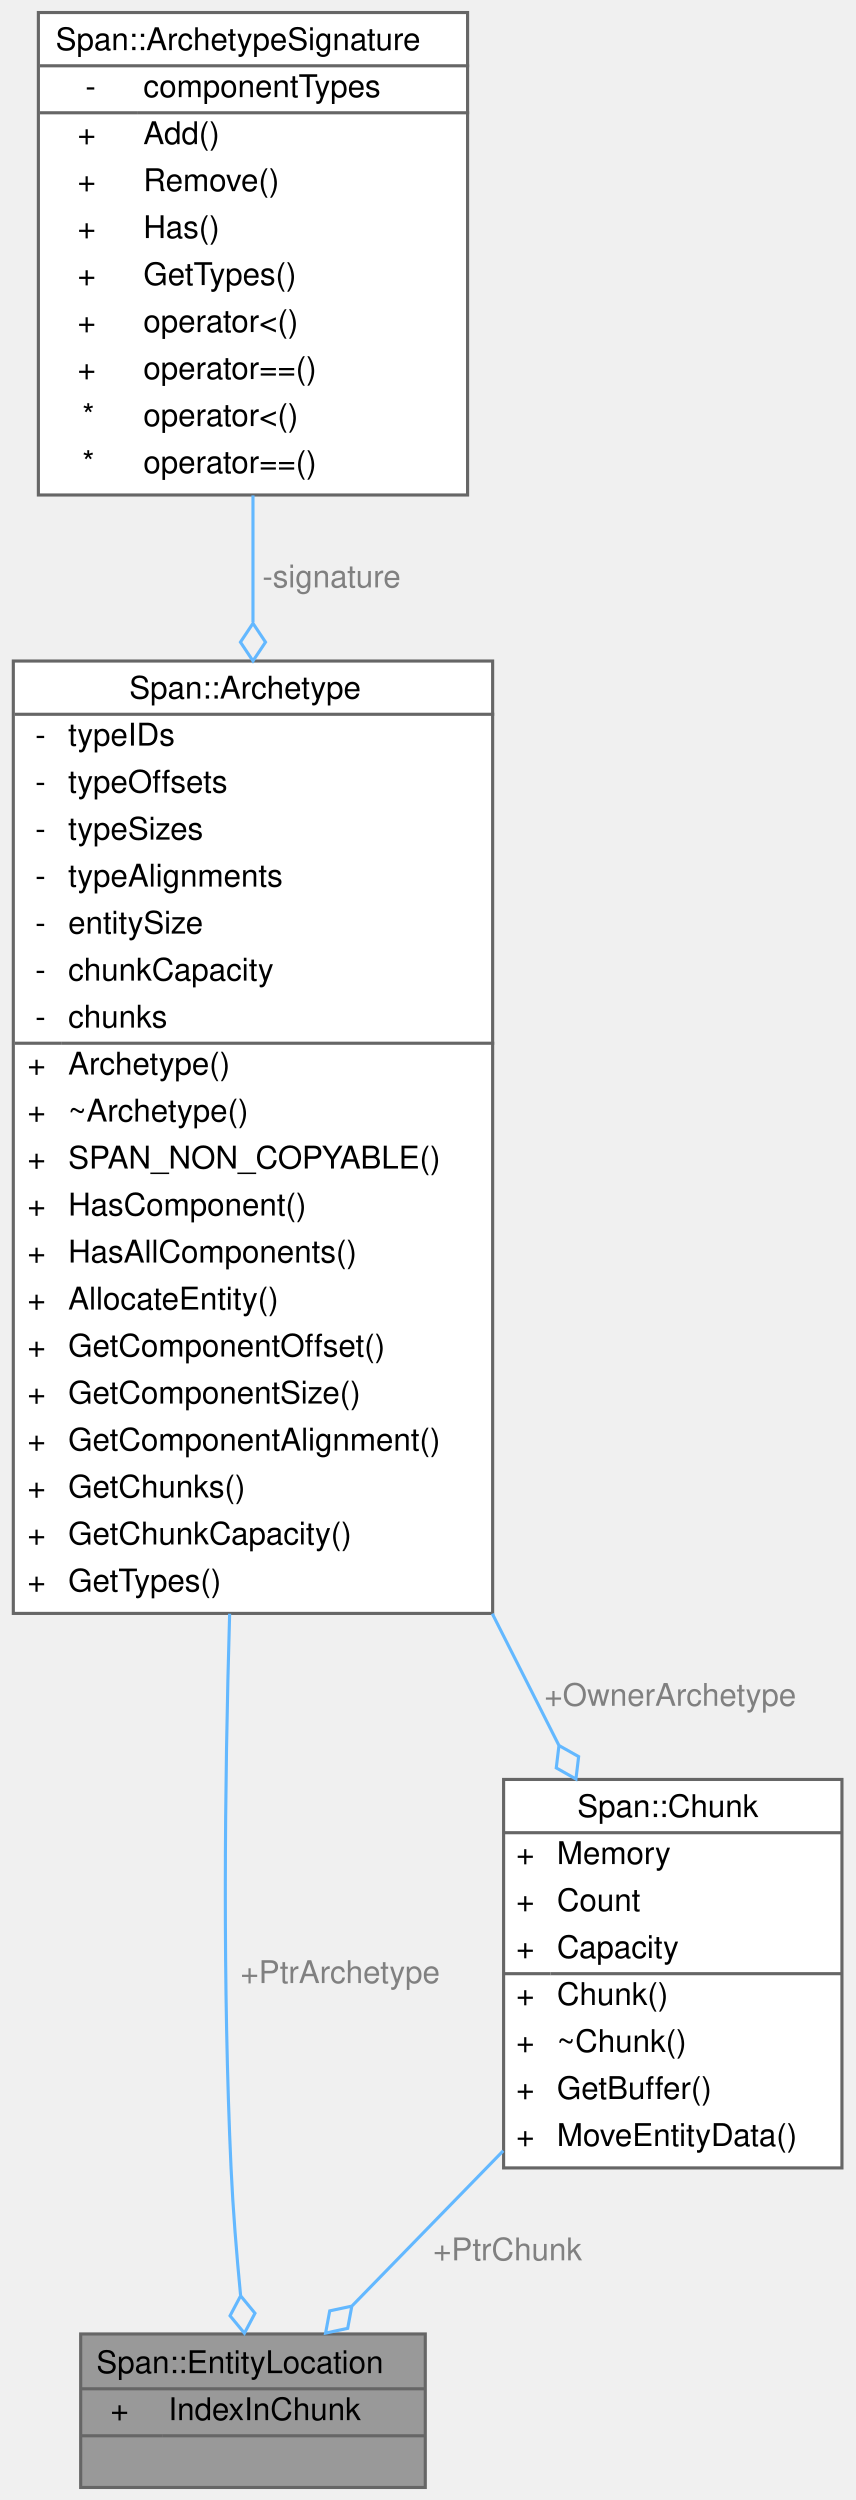
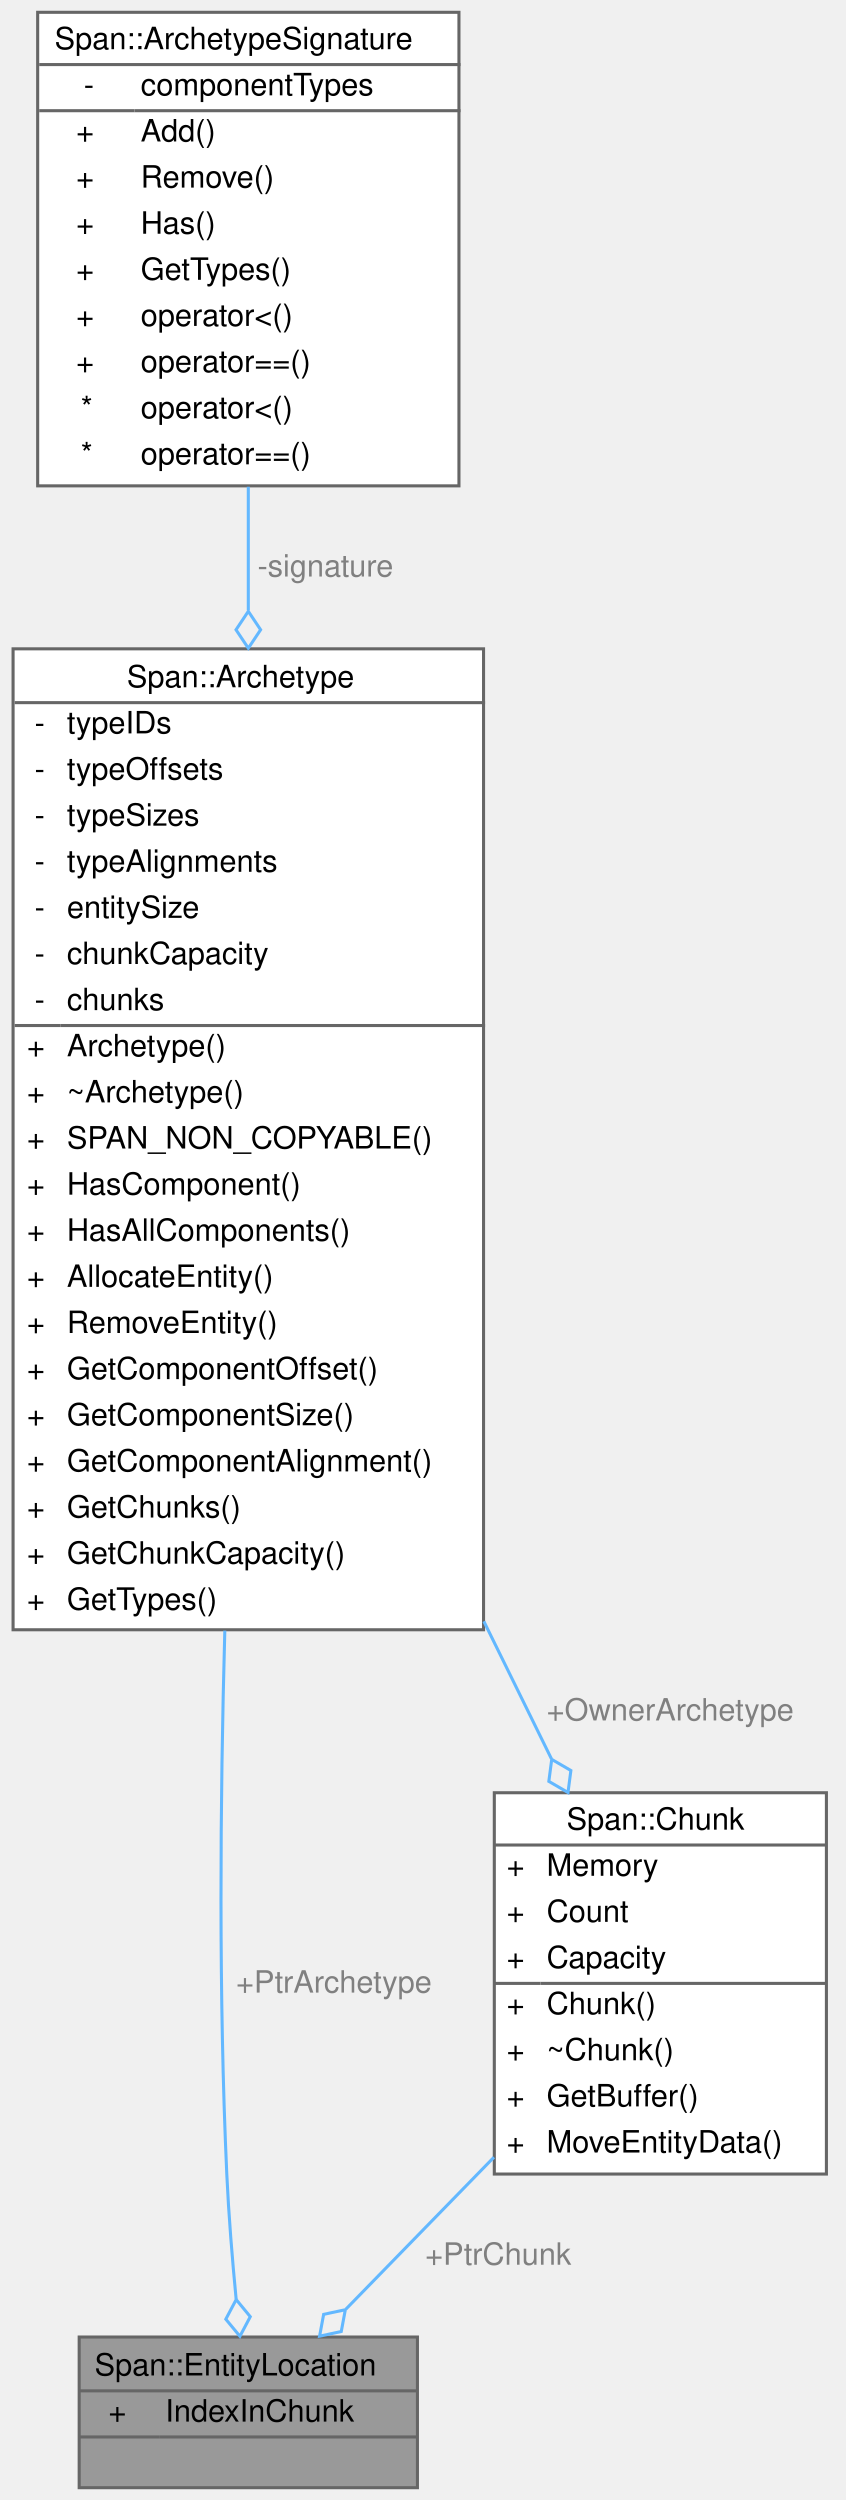
- <svg xmlns="http://www.w3.org/2000/svg" xmlns:xlink="http://www.w3.org/1999/xlink" width="273pt" height="798pt" viewBox="0.00 0.00 272.50 798.00">
-   <g id="graph0" class="graph" transform="scale(1 1) rotate(0) translate(4 794)">
+ <svg xmlns="http://www.w3.org/2000/svg" xmlns:xlink="http://www.w3.org/1999/xlink" width="275pt" height="813pt" viewBox="0.00 0.00 274.50 813.00">
+   <g id="graph0" class="graph" transform="scale(1 1) rotate(0) translate(4 809)">
    <g id="Node000001" class="node">
      <g id="a_Node000001">
        <a xlink:title="📍 エンティティのデータ格納場所を示すポインタ。">
          <polygon fill="#999999" stroke="transparent" points="131.5,-49 21.5,-49 21.5,0 131.5,0 131.5,-49" />
          <text text-anchor="start" x="26.5" y="-36.5" font-family="Helvetica,sans-Serif" font-size="10.00">Span::EntityLocation</text>
          <text text-anchor="start" x="31" y="-21.5" font-family="Helvetica,sans-Serif" font-size="10.00">+</text>
          <text text-anchor="start" x="49.5" y="-21.5" font-family="Helvetica,sans-Serif" font-size="10.00">IndexInChunk</text>
          <text text-anchor="start" x="74.5" y="-6.5" font-family="Helvetica,sans-Serif" font-size="10.00"> </text>
          <polygon fill="#666666" stroke="#666666" points="21.5,-31.5 21.5,-31.5 131.5,-31.5 131.5,-31.5 21.5,-31.5" />
          <polygon fill="#666666" stroke="#666666" points="21.5,-16.5 21.5,-16.5 47.5,-16.5 47.5,-16.5 21.5,-16.5" />
          <polygon fill="#666666" stroke="#666666" points="47.5,-16.5 47.5,-16.5 131.5,-16.5 131.5,-16.5 47.5,-16.5" />
          <polygon fill="none" stroke="#666666" points="21.5,0 21.5,-49 131.5,-49 131.5,0 21.5,0" />
        </a>
      </g>
    </g>
    <g id="Node000002" class="node">
      <g id="a_Node000002">
        <a xlink:href="classSpan_1_1Archetype.html" target="_top" xlink:title="🏢 エンティティのコンテナクラス。メモリレイアウトを管理します。">
-           <polygon fill="white" stroke="transparent" points="153,-583 0,-583 0,-279 153,-279 153,-583" />
-           <text text-anchor="start" x="37" y="-571" font-family="Helvetica,sans-Serif" font-size="10.00">Span::Archetype</text>
-           <text text-anchor="start" x="7" y="-556" font-family="Helvetica,sans-Serif" font-size="10.00">-</text>
-           <text text-anchor="start" x="17.5" y="-556" font-family="Helvetica,sans-Serif" font-size="10.00">typeIDs</text>
-           <text text-anchor="start" x="7" y="-541" font-family="Helvetica,sans-Serif" font-size="10.00">-</text>
-           <text text-anchor="start" x="17.5" y="-541" font-family="Helvetica,sans-Serif" font-size="10.00">typeOffsets</text>
-           <text text-anchor="start" x="7" y="-526" font-family="Helvetica,sans-Serif" font-size="10.00">-</text>
-           <text text-anchor="start" x="17.5" y="-526" font-family="Helvetica,sans-Serif" font-size="10.00">typeSizes</text>
-           <text text-anchor="start" x="7" y="-511" font-family="Helvetica,sans-Serif" font-size="10.00">-</text>
-           <text text-anchor="start" x="17.5" y="-511" font-family="Helvetica,sans-Serif" font-size="10.00">typeAlignments</text>
-           <text text-anchor="start" x="7" y="-496" font-family="Helvetica,sans-Serif" font-size="10.00">-</text>
-           <text text-anchor="start" x="17.5" y="-496" font-family="Helvetica,sans-Serif" font-size="10.00">entitySize</text>
-           <text text-anchor="start" x="7" y="-481" font-family="Helvetica,sans-Serif" font-size="10.00">-</text>
-           <text text-anchor="start" x="17.5" y="-481" font-family="Helvetica,sans-Serif" font-size="10.00">chunkCapacity</text>
-           <text text-anchor="start" x="7" y="-466" font-family="Helvetica,sans-Serif" font-size="10.00">-</text>
-           <text text-anchor="start" x="17.5" y="-466" font-family="Helvetica,sans-Serif" font-size="10.00">chunks</text>
-           <text text-anchor="start" x="4.5" y="-451" font-family="Helvetica,sans-Serif" font-size="10.00">+</text>
-           <text text-anchor="start" x="17.5" y="-451" font-family="Helvetica,sans-Serif" font-size="10.00">Archetype()</text>
-           <text text-anchor="start" x="4.5" y="-436" font-family="Helvetica,sans-Serif" font-size="10.00">+</text>
-           <text text-anchor="start" x="17.5" y="-436" font-family="Helvetica,sans-Serif" font-size="10.00">~Archetype()</text>
-           <text text-anchor="start" x="4.5" y="-421" font-family="Helvetica,sans-Serif" font-size="10.00">+</text>
-           <text text-anchor="start" x="17.5" y="-421" font-family="Helvetica,sans-Serif" font-size="10.00">SPAN_NON_COPYABLE()</text>
-           <text text-anchor="start" x="4.5" y="-406" font-family="Helvetica,sans-Serif" font-size="10.00">+</text>
-           <text text-anchor="start" x="17.5" y="-406" font-family="Helvetica,sans-Serif" font-size="10.00">HasComponent()</text>
-           <text text-anchor="start" x="4.5" y="-391" font-family="Helvetica,sans-Serif" font-size="10.00">+</text>
-           <text text-anchor="start" x="17.5" y="-391" font-family="Helvetica,sans-Serif" font-size="10.00">HasAllComponents()</text>
-           <text text-anchor="start" x="4.5" y="-376" font-family="Helvetica,sans-Serif" font-size="10.00">+</text>
-           <text text-anchor="start" x="17.5" y="-376" font-family="Helvetica,sans-Serif" font-size="10.00">AllocateEntity()</text>
-           <text text-anchor="start" x="4.5" y="-361" font-family="Helvetica,sans-Serif" font-size="10.00">+</text>
-           <text text-anchor="start" x="17.5" y="-361" font-family="Helvetica,sans-Serif" font-size="10.00">GetComponentOffset()</text>
-           <text text-anchor="start" x="4.5" y="-346" font-family="Helvetica,sans-Serif" font-size="10.00">+</text>
-           <text text-anchor="start" x="17.5" y="-346" font-family="Helvetica,sans-Serif" font-size="10.00">GetComponentSize()</text>
-           <text text-anchor="start" x="4.5" y="-331" font-family="Helvetica,sans-Serif" font-size="10.00">+</text>
-           <text text-anchor="start" x="17.5" y="-331" font-family="Helvetica,sans-Serif" font-size="10.00">GetComponentAlignment()</text>
-           <text text-anchor="start" x="4.5" y="-316" font-family="Helvetica,sans-Serif" font-size="10.00">+</text>
-           <text text-anchor="start" x="17.5" y="-316" font-family="Helvetica,sans-Serif" font-size="10.00">GetChunks()</text>
-           <text text-anchor="start" x="4.5" y="-301" font-family="Helvetica,sans-Serif" font-size="10.00">+</text>
-           <text text-anchor="start" x="17.5" y="-301" font-family="Helvetica,sans-Serif" font-size="10.00">GetChunkCapacity()</text>
-           <text text-anchor="start" x="4.5" y="-286" font-family="Helvetica,sans-Serif" font-size="10.00">+</text>
-           <text text-anchor="start" x="17.5" y="-286" font-family="Helvetica,sans-Serif" font-size="10.00">GetTypes()</text>
-           <polygon fill="#666666" stroke="#666666" points="0.5,-566 0.5,-566 153.5,-566 153.5,-566 0.5,-566" />
-           <polygon fill="#666666" stroke="#666666" points="0.5,-461 0.5,-461 15.5,-461 15.5,-461 0.5,-461" />
-           <polygon fill="#666666" stroke="#666666" points="15.5,-461 15.5,-461 153.5,-461 153.5,-461 15.5,-461" />
-           <polygon fill="none" stroke="#666666" points="0,-279 0,-583 153,-583 153,-279 0,-279" />
+           <polygon fill="white" stroke="transparent" points="153,-598 0,-598 0,-279 153,-279 153,-598" />
+           <text text-anchor="start" x="37" y="-585.5" font-family="Helvetica,sans-Serif" font-size="10.00">Span::Archetype</text>
+           <text text-anchor="start" x="7" y="-570.5" font-family="Helvetica,sans-Serif" font-size="10.00">-</text>
+           <text text-anchor="start" x="17.5" y="-570.5" font-family="Helvetica,sans-Serif" font-size="10.00">typeIDs</text>
+           <text text-anchor="start" x="7" y="-555.5" font-family="Helvetica,sans-Serif" font-size="10.00">-</text>
+           <text text-anchor="start" x="17.5" y="-555.5" font-family="Helvetica,sans-Serif" font-size="10.00">typeOffsets</text>
+           <text text-anchor="start" x="7" y="-540.5" font-family="Helvetica,sans-Serif" font-size="10.00">-</text>
+           <text text-anchor="start" x="17.5" y="-540.5" font-family="Helvetica,sans-Serif" font-size="10.00">typeSizes</text>
+           <text text-anchor="start" x="7" y="-525.5" font-family="Helvetica,sans-Serif" font-size="10.00">-</text>
+           <text text-anchor="start" x="17.5" y="-525.5" font-family="Helvetica,sans-Serif" font-size="10.00">typeAlignments</text>
+           <text text-anchor="start" x="7" y="-510.5" font-family="Helvetica,sans-Serif" font-size="10.00">-</text>
+           <text text-anchor="start" x="17.5" y="-510.5" font-family="Helvetica,sans-Serif" font-size="10.00">entitySize</text>
+           <text text-anchor="start" x="7" y="-495.5" font-family="Helvetica,sans-Serif" font-size="10.00">-</text>
+           <text text-anchor="start" x="17.5" y="-495.5" font-family="Helvetica,sans-Serif" font-size="10.00">chunkCapacity</text>
+           <text text-anchor="start" x="7" y="-480.5" font-family="Helvetica,sans-Serif" font-size="10.00">-</text>
+           <text text-anchor="start" x="17.5" y="-480.5" font-family="Helvetica,sans-Serif" font-size="10.00">chunks</text>
+           <text text-anchor="start" x="4.5" y="-465.5" font-family="Helvetica,sans-Serif" font-size="10.00">+</text>
+           <text text-anchor="start" x="17.5" y="-465.5" font-family="Helvetica,sans-Serif" font-size="10.00">Archetype()</text>
+           <text text-anchor="start" x="4.5" y="-450.5" font-family="Helvetica,sans-Serif" font-size="10.00">+</text>
+           <text text-anchor="start" x="17.5" y="-450.5" font-family="Helvetica,sans-Serif" font-size="10.00">~Archetype()</text>
+           <text text-anchor="start" x="4.5" y="-435.5" font-family="Helvetica,sans-Serif" font-size="10.00">+</text>
+           <text text-anchor="start" x="17.5" y="-435.5" font-family="Helvetica,sans-Serif" font-size="10.00">SPAN_NON_COPYABLE()</text>
+           <text text-anchor="start" x="4.5" y="-420.5" font-family="Helvetica,sans-Serif" font-size="10.00">+</text>
+           <text text-anchor="start" x="17.5" y="-420.5" font-family="Helvetica,sans-Serif" font-size="10.00">HasComponent()</text>
+           <text text-anchor="start" x="4.5" y="-405.5" font-family="Helvetica,sans-Serif" font-size="10.00">+</text>
+           <text text-anchor="start" x="17.5" y="-405.5" font-family="Helvetica,sans-Serif" font-size="10.00">HasAllComponents()</text>
+           <text text-anchor="start" x="4.5" y="-390.5" font-family="Helvetica,sans-Serif" font-size="10.00">+</text>
+           <text text-anchor="start" x="17.5" y="-390.5" font-family="Helvetica,sans-Serif" font-size="10.00">AllocateEntity()</text>
+           <text text-anchor="start" x="4.5" y="-375.5" font-family="Helvetica,sans-Serif" font-size="10.00">+</text>
+           <text text-anchor="start" x="17.5" y="-375.5" font-family="Helvetica,sans-Serif" font-size="10.00">RemoveEntity()</text>
+           <text text-anchor="start" x="4.5" y="-360.5" font-family="Helvetica,sans-Serif" font-size="10.00">+</text>
+           <text text-anchor="start" x="17.5" y="-360.5" font-family="Helvetica,sans-Serif" font-size="10.00">GetComponentOffset()</text>
+           <text text-anchor="start" x="4.5" y="-345.5" font-family="Helvetica,sans-Serif" font-size="10.00">+</text>
+           <text text-anchor="start" x="17.5" y="-345.5" font-family="Helvetica,sans-Serif" font-size="10.00">GetComponentSize()</text>
+           <text text-anchor="start" x="4.5" y="-330.5" font-family="Helvetica,sans-Serif" font-size="10.00">+</text>
+           <text text-anchor="start" x="17.5" y="-330.5" font-family="Helvetica,sans-Serif" font-size="10.00">GetComponentAlignment()</text>
+           <text text-anchor="start" x="4.5" y="-315.5" font-family="Helvetica,sans-Serif" font-size="10.00">+</text>
+           <text text-anchor="start" x="17.5" y="-315.5" font-family="Helvetica,sans-Serif" font-size="10.00">GetChunks()</text>
+           <text text-anchor="start" x="4.5" y="-300.5" font-family="Helvetica,sans-Serif" font-size="10.00">+</text>
+           <text text-anchor="start" x="17.5" y="-300.5" font-family="Helvetica,sans-Serif" font-size="10.00">GetChunkCapacity()</text>
+           <text text-anchor="start" x="4.5" y="-285.5" font-family="Helvetica,sans-Serif" font-size="10.00">+</text>
+           <text text-anchor="start" x="17.5" y="-285.5" font-family="Helvetica,sans-Serif" font-size="10.00">GetTypes()</text>
+           <polygon fill="#666666" stroke="#666666" points="0.5,-580.5 0.5,-580.5 153.5,-580.5 153.5,-580.5 0.5,-580.5" />
+           <polygon fill="#666666" stroke="#666666" points="0.5,-475.5 0.5,-475.5 15.5,-475.5 15.5,-475.5 0.5,-475.5" />
+           <polygon fill="#666666" stroke="#666666" points="15.5,-475.5 15.5,-475.5 153.5,-475.5 153.5,-475.5 15.5,-475.5" />
+           <polygon fill="none" stroke="#666666" points="0,-279 0,-598 153,-598 153,-279 0,-279" />
        </a>
      </g>
    </g>
    <g id="edge1_Node000001_Node000002" class="edge">
      <g id="a_edge1_Node000001_Node000002">
        <a xlink:title=" ">
-           <path fill="none" stroke="#63b8ff" d="M69.05,-278.9C67.42,-223.27 66.86,-159.75 69.5,-102 70.11,-88.71 71.3,-74.16 72.54,-61.36" />
+           <path fill="none" stroke="#63b8ff" d="M68.86,-278.73C67.32,-222.84 66.87,-159.62 69.5,-102 70.11,-88.71 71.3,-74.16 72.54,-61.36" />
          <polygon fill="none" stroke="#63b8ff" points="72.56,-61.18 69.18,-54.8 73.77,-49.24 77.14,-55.61 72.56,-61.18" />
        </a>
      </g>
      <text text-anchor="start" x="72.5" y="-161" font-family="Helvetica,sans-Serif" font-size="10.00" fill="grey">+PtrArchetype</text>
    </g>
    <g id="Node000004" class="node">
      <g id="a_Node000004">
        <a xlink:href="structSpan_1_1Chunk.html" target="_top" xlink:title="🧱 コンポーネントデータを格納する固定サイズのメモリブロック。">
          <polygon fill="white" stroke="transparent" points="264.5,-226 156.5,-226 156.5,-102 264.5,-102 264.5,-226" />
          <text text-anchor="start" x="180" y="-214" font-family="Helvetica,sans-Serif" font-size="10.00">Span::Chunk</text>
          <text text-anchor="start" x="160.5" y="-199" font-family="Helvetica,sans-Serif" font-size="10.00">+</text>
          <text text-anchor="start" x="173.5" y="-199" font-family="Helvetica,sans-Serif" font-size="10.00">Memory</text>
          <text text-anchor="start" x="160.5" y="-184" font-family="Helvetica,sans-Serif" font-size="10.00">+</text>
          <text text-anchor="start" x="173.5" y="-184" font-family="Helvetica,sans-Serif" font-size="10.00">Count</text>
          <text text-anchor="start" x="160.5" y="-169" font-family="Helvetica,sans-Serif" font-size="10.00">+</text>
          <text text-anchor="start" x="173.5" y="-169" font-family="Helvetica,sans-Serif" font-size="10.00">Capacity</text>
          <text text-anchor="start" x="160.5" y="-154" font-family="Helvetica,sans-Serif" font-size="10.00">+</text>
          <text text-anchor="start" x="173.5" y="-154" font-family="Helvetica,sans-Serif" font-size="10.00">Chunk()</text>
          <text text-anchor="start" x="160.5" y="-139" font-family="Helvetica,sans-Serif" font-size="10.00">+</text>
          <text text-anchor="start" x="173.5" y="-139" font-family="Helvetica,sans-Serif" font-size="10.00">~Chunk()</text>
          <text text-anchor="start" x="160.5" y="-124" font-family="Helvetica,sans-Serif" font-size="10.00">+</text>
          <text text-anchor="start" x="173.5" y="-124" font-family="Helvetica,sans-Serif" font-size="10.00">GetBuffer()</text>
          <text text-anchor="start" x="160.5" y="-109" font-family="Helvetica,sans-Serif" font-size="10.00">+</text>
          <text text-anchor="start" x="173.5" y="-109" font-family="Helvetica,sans-Serif" font-size="10.00">MoveEntityData()</text>
          <polygon fill="#666666" stroke="#666666" points="156.5,-209 156.5,-209 264.5,-209 264.5,-209 156.5,-209" />
          <polygon fill="#666666" stroke="#666666" points="156.5,-164 156.5,-164 171.5,-164 171.5,-164 156.5,-164" />
          <polygon fill="#666666" stroke="#666666" points="171.5,-164 171.5,-164 264.5,-164 264.5,-164 171.5,-164" />
          <polygon fill="none" stroke="#666666" points="156.5,-102 156.5,-226 264.5,-226 264.5,-102 156.5,-102" />
        </a>
      </g>
    </g>
    <g id="edge4_Node000004_Node000002" class="edge">
      <g id="a_edge4_Node000004_Node000002">
        <a xlink:title=" ">
-           <path fill="none" stroke="#63b8ff" d="M152.89,-278.92C160.24,-264.39 167.43,-250.17 174.11,-236.96" />
-           <polygon fill="none" stroke="#63b8ff" points="174.17,-236.84 173.31,-229.68 179.59,-226.13 180.45,-233.29 174.17,-236.84" />
+           <path fill="none" stroke="#63b8ff" d="M153.09,-281.75C160.72,-266.23 168.18,-251.05 175.07,-237.05" />
+           <polygon fill="none" stroke="#63b8ff" points="175.17,-236.85 174.23,-229.7 180.46,-226.08 181.4,-233.23 175.17,-236.85" />
        </a>
      </g>
-       <text text-anchor="start" x="169.5" y="-249.5" font-family="Helvetica,sans-Serif" font-size="10.00" fill="grey">+OwnerArchetype</text>
+       <text text-anchor="start" x="173.5" y="-249.5" font-family="Helvetica,sans-Serif" font-size="10.00" fill="grey">+OwnerArchetype</text>
    </g>
    <g id="Node000003" class="node">
      <g id="a_Node000003">
        <a xlink:href="classSpan_1_1ArchetypeSignature.html" target="_top" xlink:title="🔑 アーキタイプを識別するための署名キー">
-           <polygon fill="white" stroke="transparent" points="145,-790 8,-790 8,-636 145,-636 145,-790" />
-           <text text-anchor="start" x="13.5" y="-778" font-family="Helvetica,sans-Serif" font-size="10.00">Span::ArchetypeSignature</text>
-           <text text-anchor="start" x="23" y="-763" font-family="Helvetica,sans-Serif" font-size="10.00">-</text>
-           <text text-anchor="start" x="41.5" y="-763" font-family="Helvetica,sans-Serif" font-size="10.00">componentTypes</text>
+           <polygon fill="white" stroke="transparent" points="145,-805 8,-805 8,-651 145,-651 145,-805" />
+           <text text-anchor="start" x="13.5" y="-793" font-family="Helvetica,sans-Serif" font-size="10.00">Span::ArchetypeSignature</text>
+           <text text-anchor="start" x="23" y="-778" font-family="Helvetica,sans-Serif" font-size="10.00">-</text>
+           <text text-anchor="start" x="41.5" y="-778" font-family="Helvetica,sans-Serif" font-size="10.00">componentTypes</text>
+           <text text-anchor="start" x="20.5" y="-763" font-family="Helvetica,sans-Serif" font-size="10.00">+</text>
+           <text text-anchor="start" x="41.5" y="-763" font-family="Helvetica,sans-Serif" font-size="10.00">Add()</text>
          <text text-anchor="start" x="20.5" y="-748" font-family="Helvetica,sans-Serif" font-size="10.00">+</text>
-           <text text-anchor="start" x="41.5" y="-748" font-family="Helvetica,sans-Serif" font-size="10.00">Add()</text>
+           <text text-anchor="start" x="41.5" y="-748" font-family="Helvetica,sans-Serif" font-size="10.00">Remove()</text>
          <text text-anchor="start" x="20.5" y="-733" font-family="Helvetica,sans-Serif" font-size="10.00">+</text>
-           <text text-anchor="start" x="41.5" y="-733" font-family="Helvetica,sans-Serif" font-size="10.00">Remove()</text>
+           <text text-anchor="start" x="41.5" y="-733" font-family="Helvetica,sans-Serif" font-size="10.00">Has()</text>
          <text text-anchor="start" x="20.5" y="-718" font-family="Helvetica,sans-Serif" font-size="10.00">+</text>
-           <text text-anchor="start" x="41.5" y="-718" font-family="Helvetica,sans-Serif" font-size="10.00">Has()</text>
+           <text text-anchor="start" x="41.5" y="-718" font-family="Helvetica,sans-Serif" font-size="10.00">GetTypes()</text>
          <text text-anchor="start" x="20.5" y="-703" font-family="Helvetica,sans-Serif" font-size="10.00">+</text>
-           <text text-anchor="start" x="41.5" y="-703" font-family="Helvetica,sans-Serif" font-size="10.00">GetTypes()</text>
+           <text text-anchor="start" x="41.5" y="-703" font-family="Helvetica,sans-Serif" font-size="10.00">operator&lt;()</text>
          <text text-anchor="start" x="20.5" y="-688" font-family="Helvetica,sans-Serif" font-size="10.00">+</text>
-           <text text-anchor="start" x="41.5" y="-688" font-family="Helvetica,sans-Serif" font-size="10.00">operator&lt;()</text>
-           <text text-anchor="start" x="20.5" y="-673" font-family="Helvetica,sans-Serif" font-size="10.00">+</text>
-           <text text-anchor="start" x="41.5" y="-673" font-family="Helvetica,sans-Serif" font-size="10.00">operator==()</text>
+           <text text-anchor="start" x="41.5" y="-688" font-family="Helvetica,sans-Serif" font-size="10.00">operator==()</text>
+           <text text-anchor="start" x="22" y="-673" font-family="Helvetica,sans-Serif" font-size="10.00">*</text>
+           <text text-anchor="start" x="41.5" y="-673" font-family="Helvetica,sans-Serif" font-size="10.00">operator&lt;()</text>
          <text text-anchor="start" x="22" y="-658" font-family="Helvetica,sans-Serif" font-size="10.00">*</text>
-           <text text-anchor="start" x="41.5" y="-658" font-family="Helvetica,sans-Serif" font-size="10.00">operator&lt;()</text>
-           <text text-anchor="start" x="22" y="-643" font-family="Helvetica,sans-Serif" font-size="10.00">*</text>
-           <text text-anchor="start" x="41.5" y="-643" font-family="Helvetica,sans-Serif" font-size="10.00">operator==()</text>
-           <polygon fill="#666666" stroke="#666666" points="8.5,-773 8.5,-773 145.5,-773 145.5,-773 8.5,-773" />
-           <polygon fill="#666666" stroke="#666666" points="8.5,-758 8.5,-758 39.5,-758 39.5,-758 8.5,-758" />
-           <polygon fill="#666666" stroke="#666666" points="39.5,-758 39.5,-758 145.5,-758 145.5,-758 39.5,-758" />
-           <polygon fill="none" stroke="#666666" points="8,-636 8,-790 145,-790 145,-636 8,-636" />
+           <text text-anchor="start" x="41.5" y="-658" font-family="Helvetica,sans-Serif" font-size="10.00">operator==()</text>
+           <polygon fill="#666666" stroke="#666666" points="8.5,-788 8.5,-788 145.5,-788 145.5,-788 8.5,-788" />
+           <polygon fill="#666666" stroke="#666666" points="8.5,-773 8.5,-773 39.5,-773 39.5,-773 8.5,-773" />
+           <polygon fill="#666666" stroke="#666666" points="39.5,-773 39.5,-773 145.5,-773 145.5,-773 39.5,-773" />
+           <polygon fill="none" stroke="#666666" points="8,-651 8,-805 145,-805 145,-651 8,-651" />
        </a>
      </g>
    </g>
    <g id="edge2_Node000002_Node000003" class="edge">
      <g id="a_edge2_Node000002_Node000003">
        <a xlink:title=" ">
-           <path fill="none" stroke="#63b8ff" d="M76.5,-635.86C76.5,-623.08 76.5,-609.4 76.5,-595.4" />
-           <polygon fill="none" stroke="#63b8ff" points="76.5,-595.03 72.5,-589.03 76.5,-583.03 80.5,-589.03 76.5,-595.03" />
+           <path fill="none" stroke="#63b8ff" d="M76.5,-650.71C76.5,-638.04 76.5,-624.46 76.5,-610.53" />
+           <polygon fill="none" stroke="#63b8ff" points="76.5,-610.2 72.5,-604.2 76.5,-598.2 80.5,-604.2 76.5,-610.2" />
        </a>
      </g>
-       <text text-anchor="start" x="79.5" y="-606.5" font-family="Helvetica,sans-Serif" font-size="10.00" fill="grey">-signature</text>
+       <text text-anchor="start" x="79.5" y="-621.5" font-family="Helvetica,sans-Serif" font-size="10.00" fill="grey">-signature</text>
    </g>
    <g id="edge3_Node000001_Node000004" class="edge">
      <g id="a_edge3_Node000001_Node000004">
        <a xlink:title=" ">
          <path fill="none" stroke="#63b8ff" d="M156.38,-107.47C140.02,-90.68 122.6,-72.8 108.21,-58.04" />
          <polygon fill="none" stroke="#63b8ff" points="108.05,-57.88 101,-56.37 99.68,-49.28 106.73,-50.79 108.05,-57.88" />
        </a>
      </g>
      <text text-anchor="start" x="134" y="-72.5" font-family="Helvetica,sans-Serif" font-size="10.00" fill="grey">+PtrChunk</text>
    </g>
  </g>
</svg>
